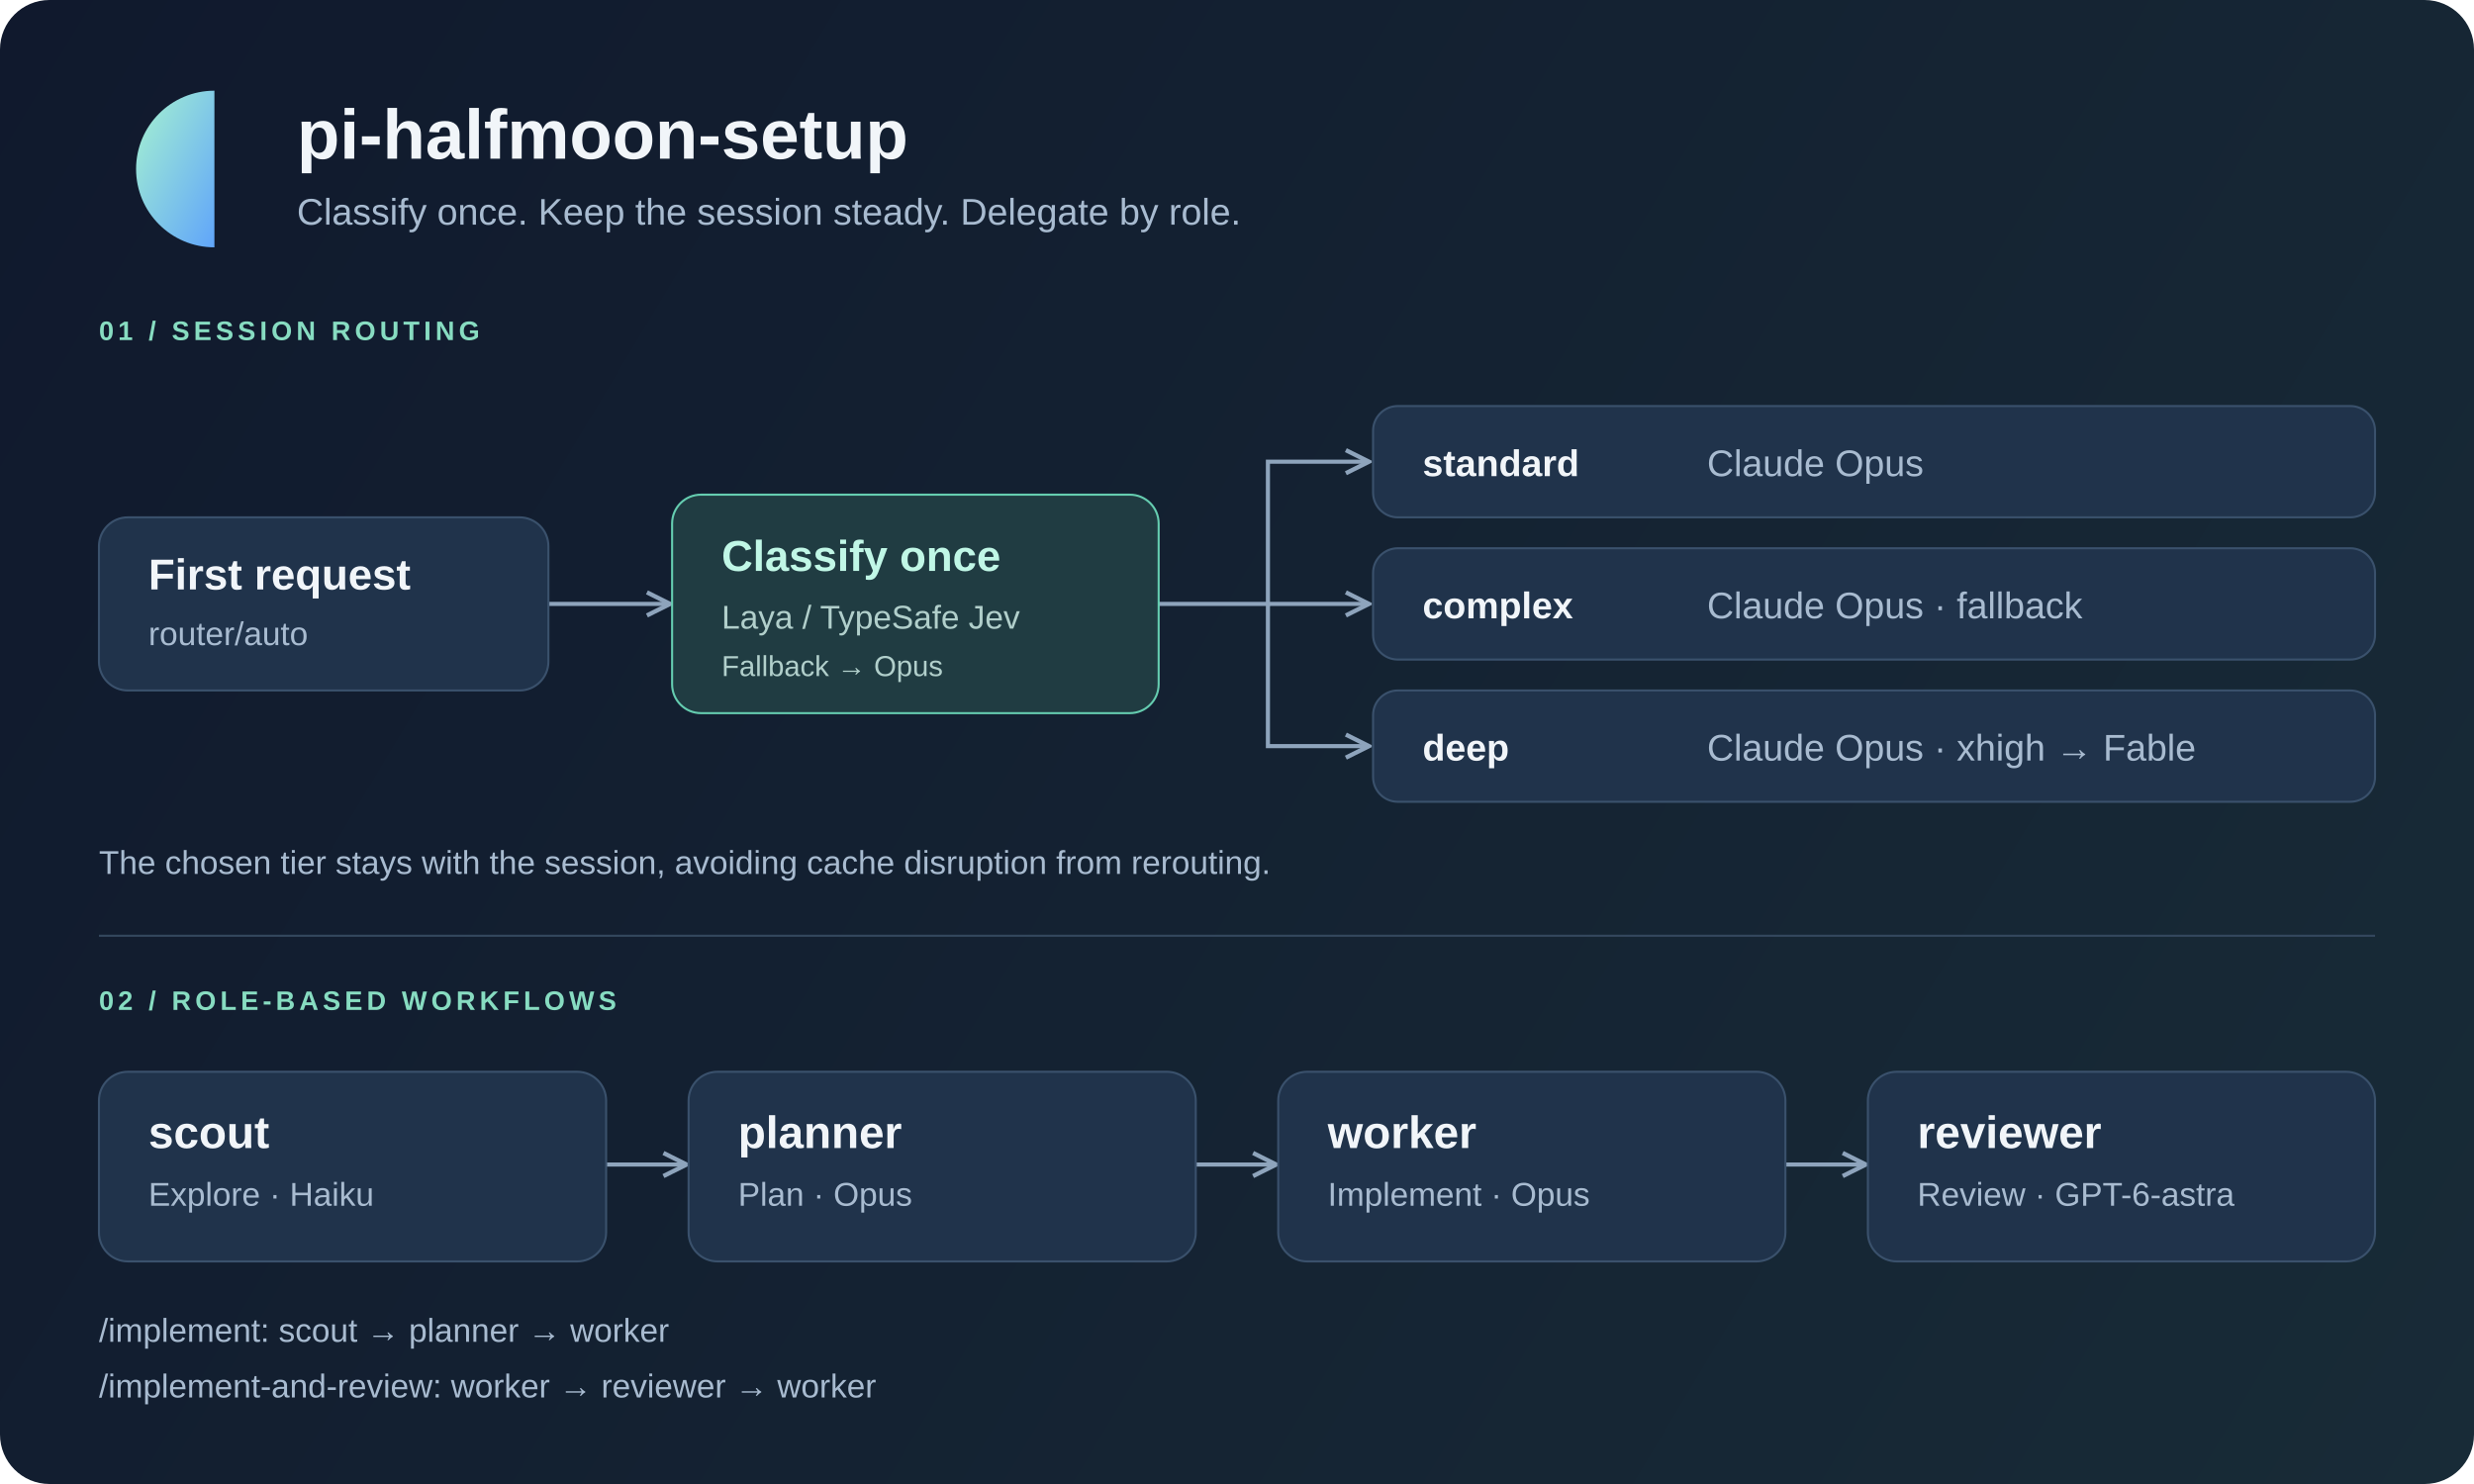
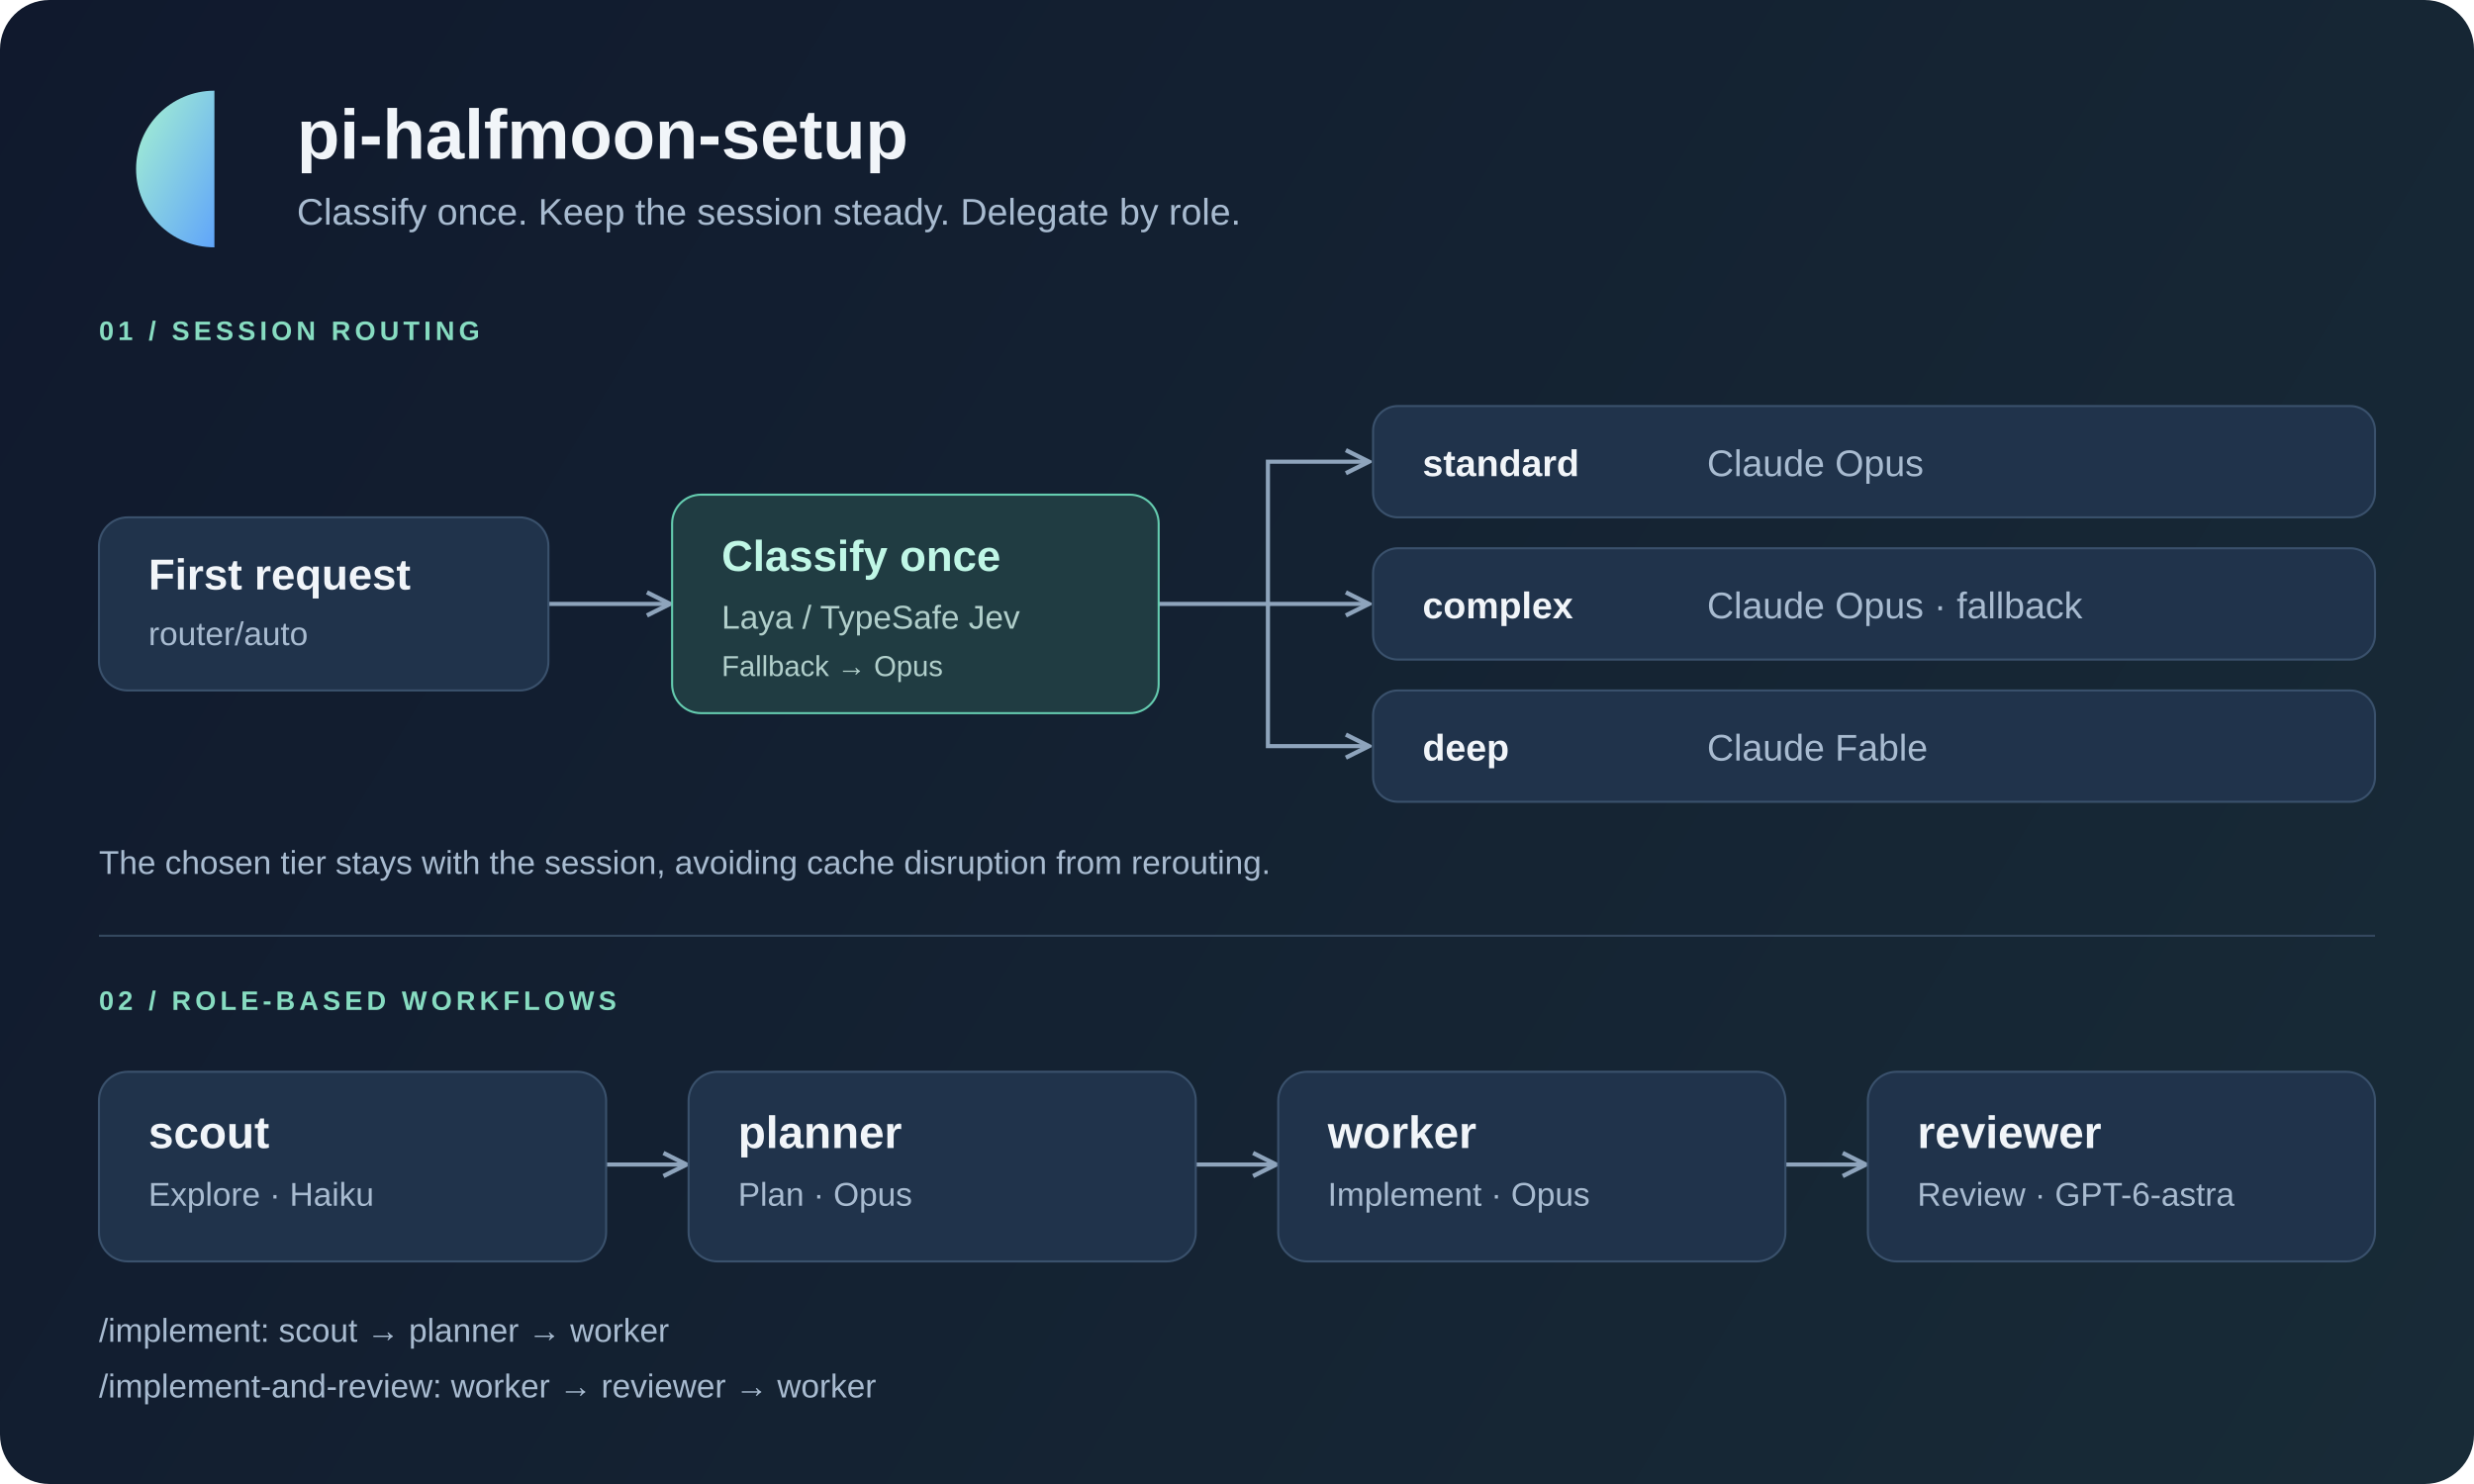
<svg xmlns="http://www.w3.org/2000/svg" width="1200" height="720" viewBox="0 0 1200 720" fill="none">
  <defs>
    <linearGradient id="bg" x2="1200" y2="720" gradientUnits="userSpaceOnUse">
      <stop stop-color="#10192D" />
      <stop offset="1" stop-color="#182B37" />
    </linearGradient>
    <linearGradient id="moon" x2="1" y2="1">
      <stop stop-color="#A7F3D0" />
      <stop offset="1" stop-color="#60A5FA" />
    </linearGradient>
    <marker id="arrow" viewBox="0 0 10 10" refX="9" refY="5" markerWidth="7" markerHeight="7" orient="auto-start-reverse">
      <path d="m1 1 8 4-8 4" stroke="#8EA4BC" stroke-width="1.5" />
    </marker>
  </defs>
  <rect width="1200" height="720" rx="24" fill="url(#bg)" />
  <g font-family="Arial, Helvetica, sans-serif">
    <path d="M104 44a38 38 0 1 0 0 76Z" fill="url(#moon)" />
    <text x="144" y="77" fill="#F1F5F9" font-size="34" font-weight="700">pi-halfmoon-setup</text>
    <text x="144" y="109" fill="#A8BBD0" font-size="18">Classify once. Keep the session steady. Delegate by role.</text>
    <text x="48" y="165" fill="#87DCC1" font-size="13" font-weight="700" letter-spacing="2">01 / SESSION ROUTING</text>
    <g stroke="#8EA4BC" stroke-width="2" marker-end="url(#arrow)">
      <path d="M266 293H325" />
      <path d="M562 293H615V224H664" />
      <path d="M615 293H664" />
      <path d="M615 293V362H664" />
    </g>
    <rect x="48" y="251" width="218" height="84" rx="14" fill="#20334B" stroke="#3A516C" />
    <text x="72" y="286" fill="#F1F5F9" font-size="21" font-weight="700">First request</text>
    <text x="72" y="313" fill="#A8BBD0" font-size="16">router/auto</text>
    <rect x="326" y="240" width="236" height="106" rx="14" fill="#203C42" stroke="#65CDB0" />
    <text x="350" y="277" fill="#C0F7E6" font-size="21" font-weight="700">Classify once</text>
    <text x="350" y="305" fill="#B1CFCB" font-size="16">Laya / TypeSafe Jev</text>
    <text x="350" y="328" fill="#B1CFCB" font-size="14">Fallback → Opus</text>
    <rect x="666" y="197" width="486" height="54" rx="12" fill="#20334B" stroke="#3A516C" />
    <rect x="666" y="266" width="486" height="54" rx="12" fill="#20334B" stroke="#3A516C" />
    <rect x="666" y="335" width="486" height="54" rx="12" fill="#20334B" stroke="#3A516C" />
    <g fill="#F1F5F9" font-size="18" font-weight="700">
      <text x="690" y="231">standard</text>
      <text x="690" y="300">complex</text>
      <text x="690" y="369">deep</text>
    </g>
    <g fill="#A8BBD0" font-size="18">
      <text x="828" y="231">Claude Opus</text>
      <text x="828" y="300">Claude Opus · fallback</text>
-       <text x="828" y="369">Claude Opus · xhigh → Fable</text>
+       <text x="828" y="369">Claude Fable</text>
    </g>
    <text x="48" y="424" fill="#A8BBD0" font-size="16">The chosen tier stays with the session, avoiding cache disruption from rerouting.</text>
    <path d="M48 454H1152" stroke="#34485E" />
    <text x="48" y="490" fill="#87DCC1" font-size="13" font-weight="700" letter-spacing="2">02 / ROLE-BASED WORKFLOWS</text>
    <g stroke="#8EA4BC" stroke-width="2" marker-end="url(#arrow)">
      <path d="M294 565H333" />
      <path d="M580 565H619" />
      <path d="M866 565H905" />
    </g>
    <g fill="#20334B" stroke="#3A516C">
      <rect x="48" y="520" width="246" height="92" rx="14" />
      <rect x="334" y="520" width="246" height="92" rx="14" />
      <rect x="620" y="520" width="246" height="92" rx="14" />
      <rect x="906" y="520" width="246" height="92" rx="14" />
    </g>
    <g fill="#F1F5F9" font-size="22" font-weight="700">
      <text x="72" y="557">scout</text>
      <text x="358" y="557">planner</text>
      <text x="644" y="557">worker</text>
      <text x="930" y="557">reviewer</text>
    </g>
    <g fill="#A8BBD0" font-size="16">
      <text x="72" y="585">Explore · Haiku</text>
      <text x="358" y="585">Plan · Opus</text>
      <text x="644" y="585">Implement · Opus</text>
      <text x="930" y="585">Review · GPT-6-astra</text>
    </g>
    <text x="48" y="651" fill="#A8BBD0" font-size="16">/implement: scout → planner → worker</text>
    <text x="48" y="678" fill="#A8BBD0" font-size="16">/implement-and-review: worker → reviewer → worker</text>
  </g>
</svg>
